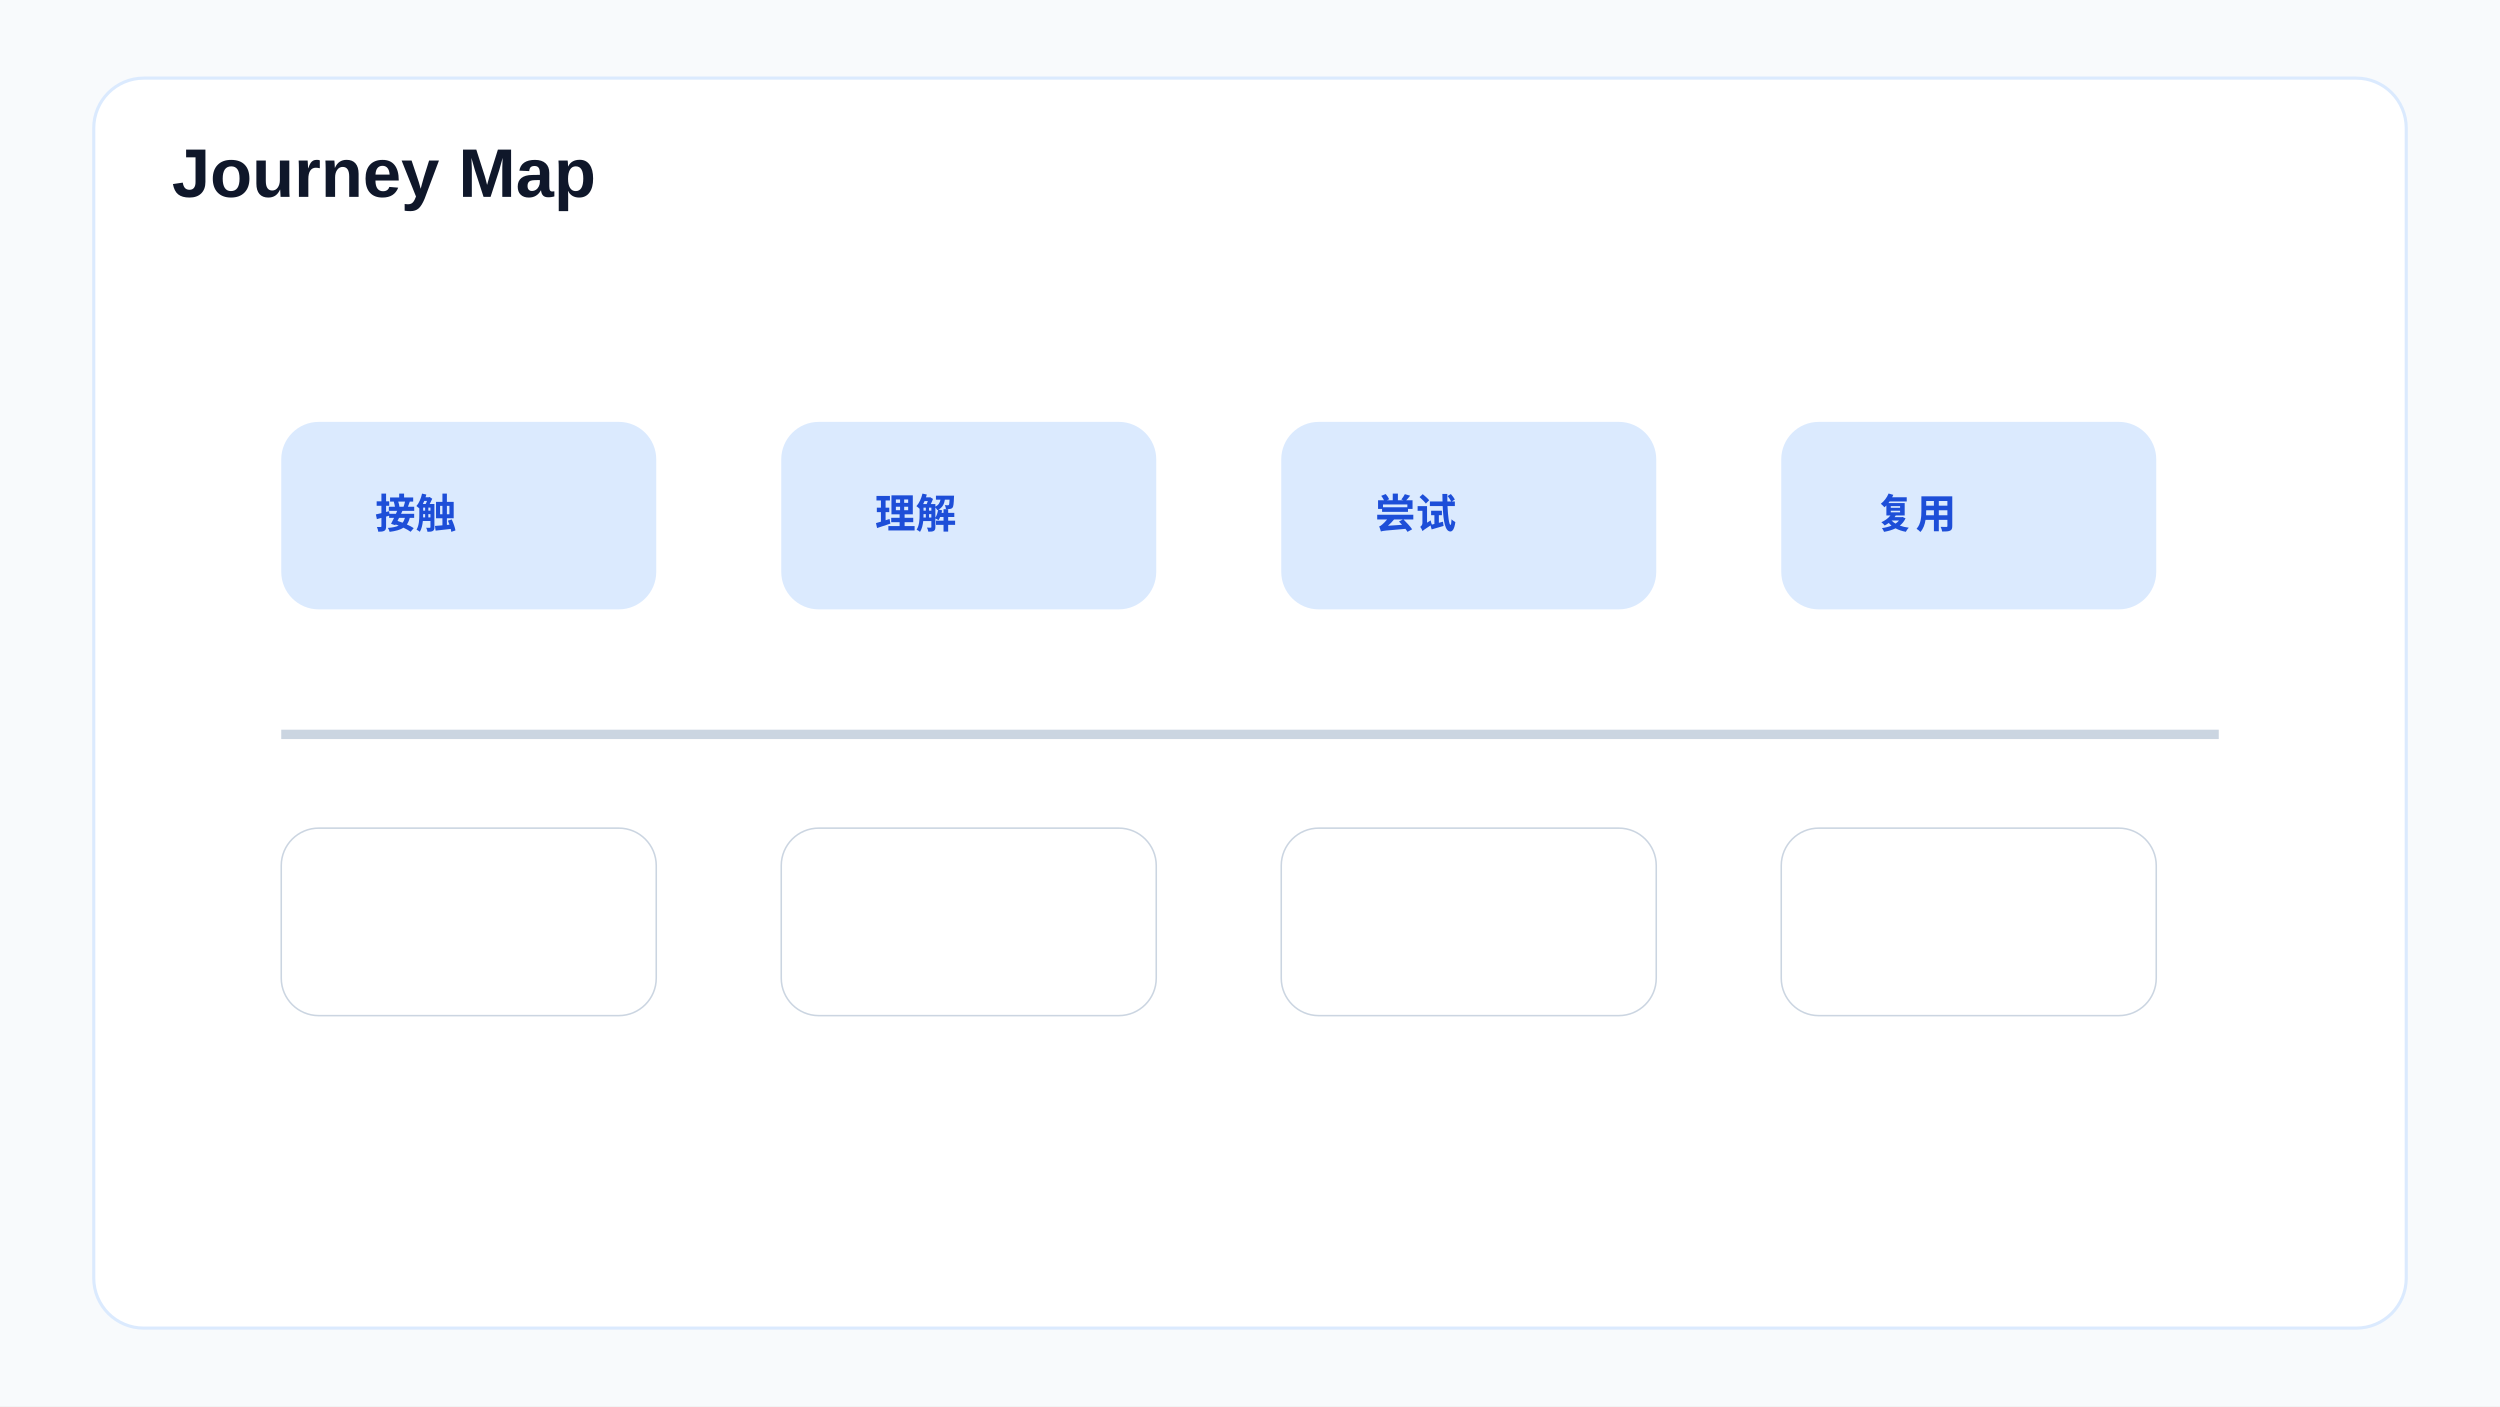
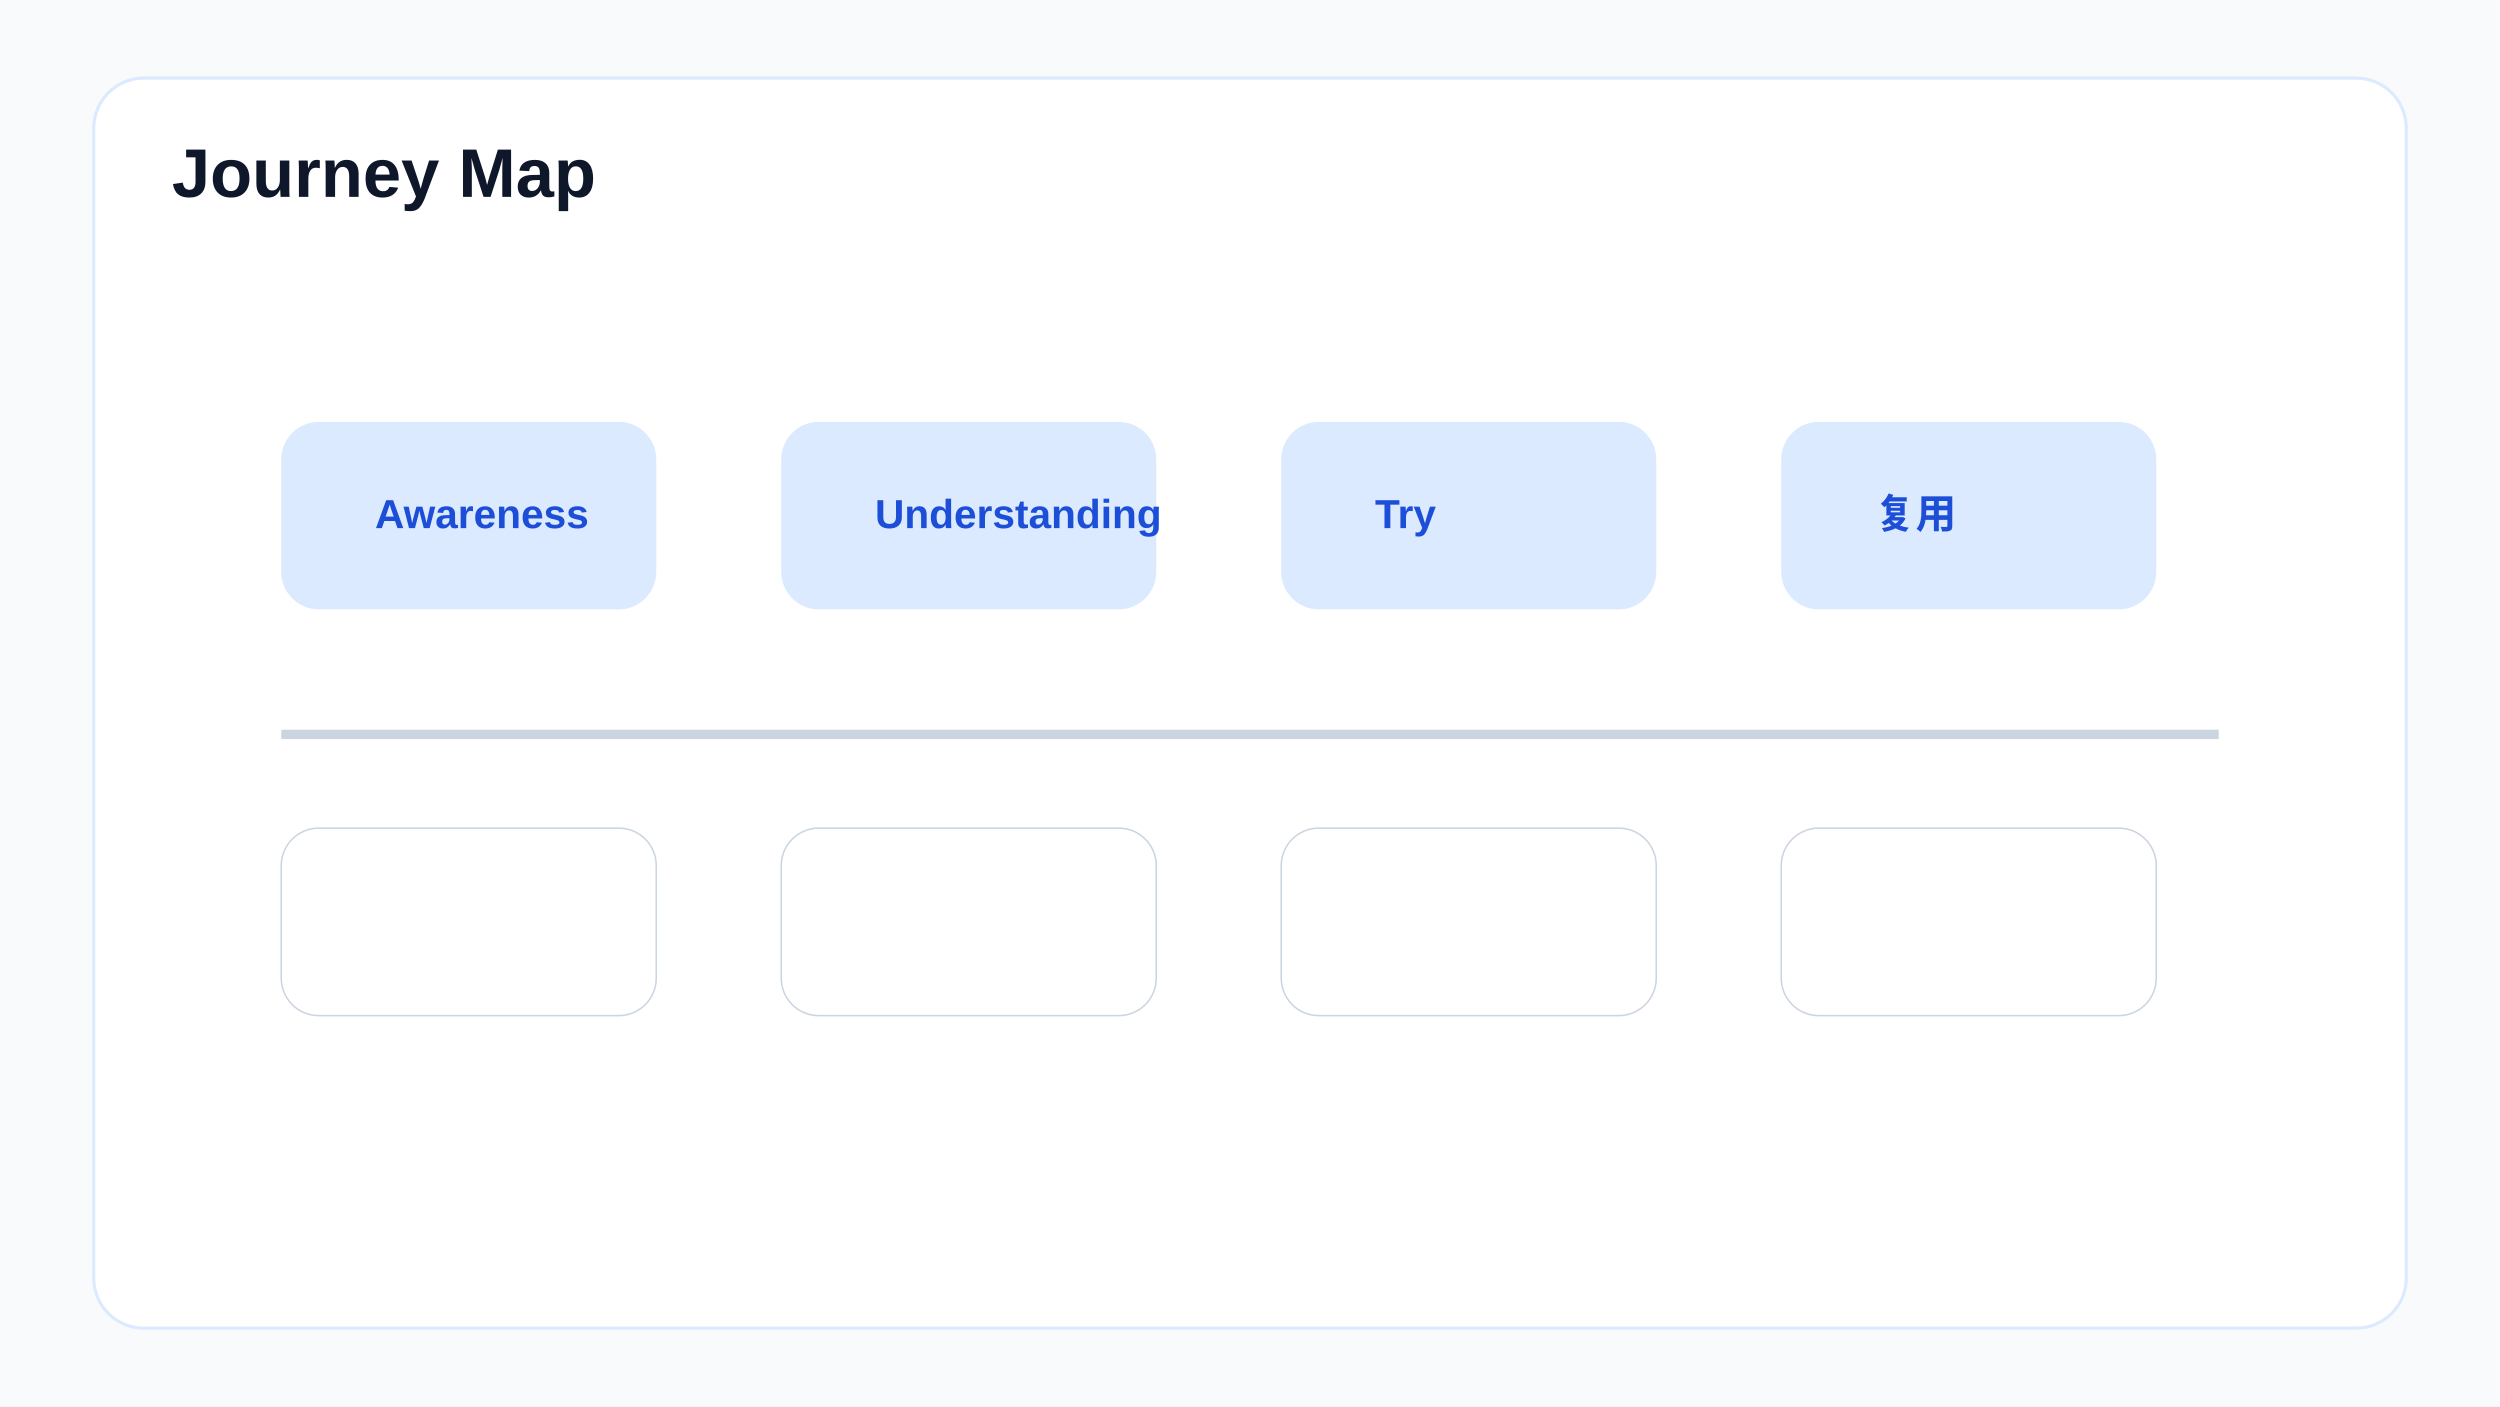
<svg xmlns="http://www.w3.org/2000/svg" width="1600" height="900" viewBox="0 0 1600 900">
  <rect width="1600" height="900" fill="#f8fafc" />
  <rect x="60" y="50" width="1480" height="800" rx="32" fill="#ffffff" stroke="#dbeafe" stroke-width="2" />
  <text x="110" y="126" fill="#0f172a" font-size="44" font-family="Arial, sans-serif" font-weight="700">Journey Map</text>
  <line x1="180" y1="470" x2="1420" y2="470" stroke="#cbd5e1" stroke-width="6" />
  <rect x="180" y="270" width="240" height="120" rx="24" fill="#dbeafe" />
  <rect x="500" y="270" width="240" height="120" rx="24" fill="#dbeafe" />
  <rect x="820" y="270" width="240" height="120" rx="24" fill="#dbeafe" />
  <rect x="1140" y="270" width="240" height="120" rx="24" fill="#dbeafe" />
  <rect x="180" y="530" width="240" height="120" rx="24" fill="#ffffff" stroke="#cbd5e1" />
  <rect x="500" y="530" width="240" height="120" rx="24" fill="#ffffff" stroke="#cbd5e1" />
  <rect x="820" y="530" width="240" height="120" rx="24" fill="#ffffff" stroke="#cbd5e1" />
  <rect x="1140" y="530" width="240" height="120" rx="24" fill="#ffffff" stroke="#cbd5e1" />
-   <text x="240" y="338" fill="#1d4ed8" font-size="26" font-family="Arial, sans-serif" font-weight="700">接触</text>
-   <text x="560" y="338" fill="#1d4ed8" font-size="26" font-family="Arial, sans-serif" font-weight="700">理解</text>
-   <text x="880" y="338" fill="#1d4ed8" font-size="26" font-family="Arial, sans-serif" font-weight="700">尝试</text>
+   <text x="240" y="338" fill="#1d4ed8" font-size="26" font-family="Arial, sans-serif" font-weight="700">Awareness</text>
+   <text x="560" y="338" fill="#1d4ed8" font-size="26" font-family="Arial, sans-serif" font-weight="700">Understanding</text>
+   <text x="880" y="338" fill="#1d4ed8" font-size="26" font-family="Arial, sans-serif" font-weight="700">Try</text>
  <text x="1200" y="338" fill="#1d4ed8" font-size="26" font-family="Arial, sans-serif" font-weight="700">复用</text>
</svg>
